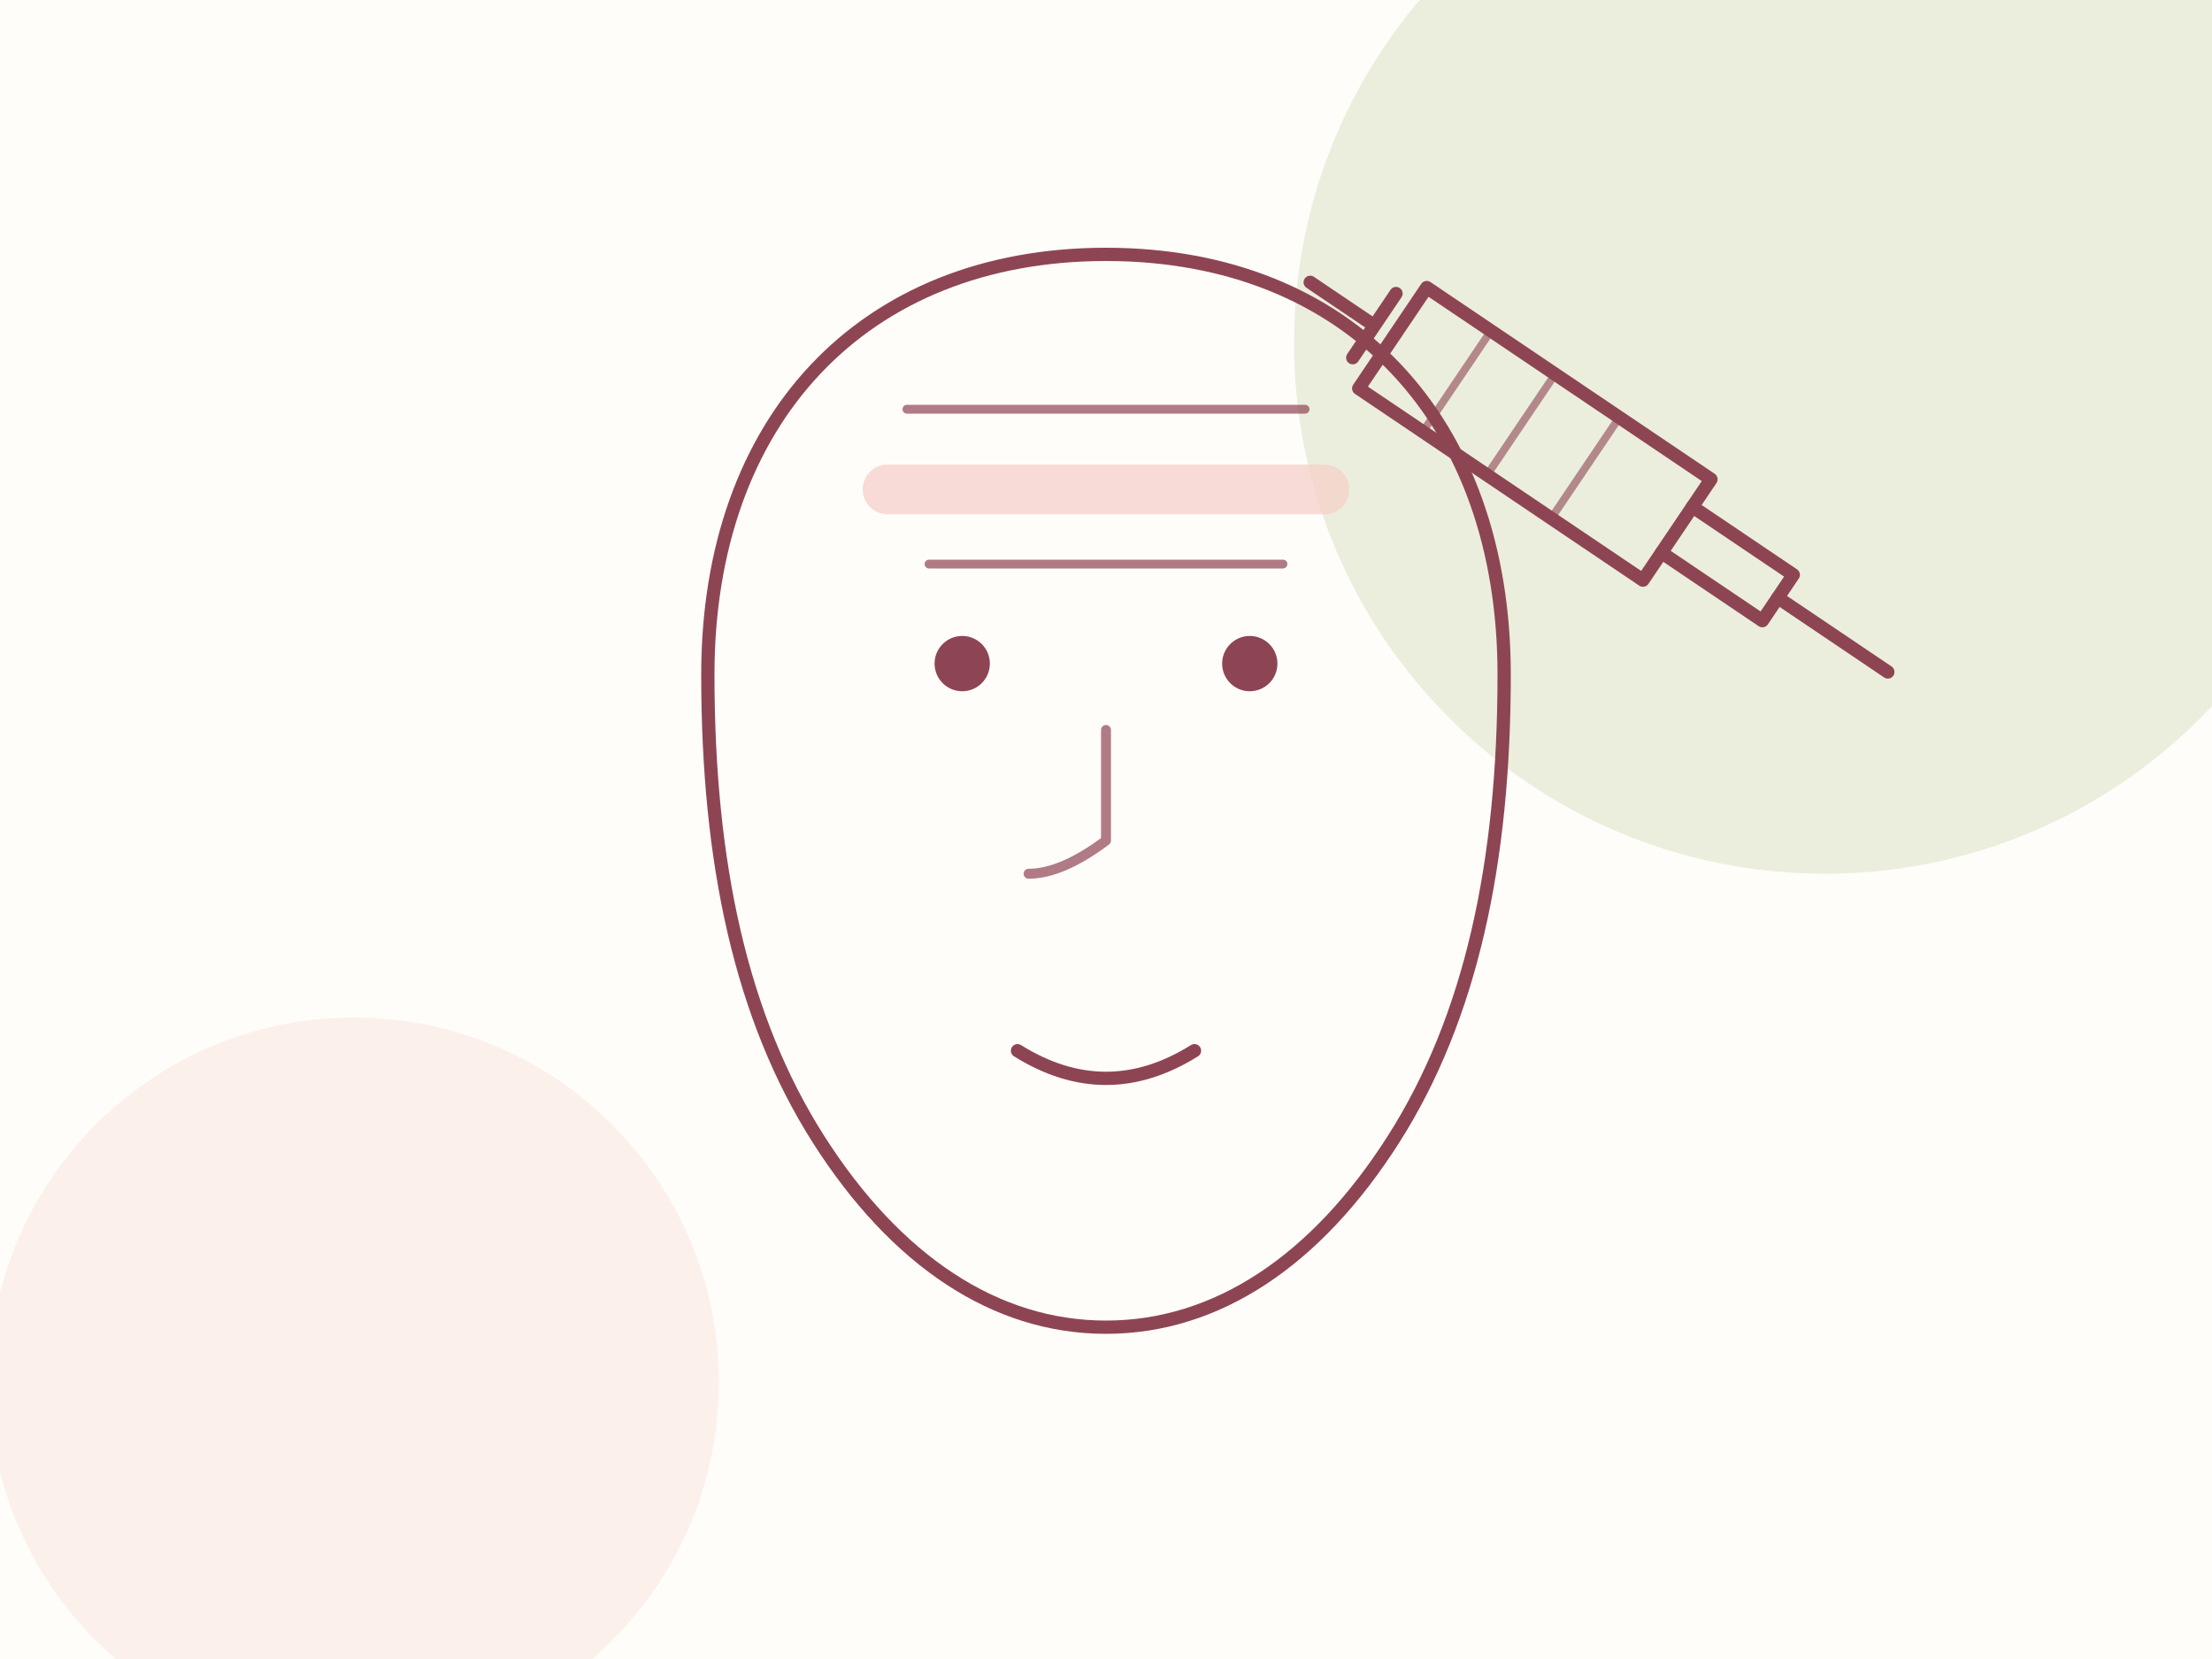
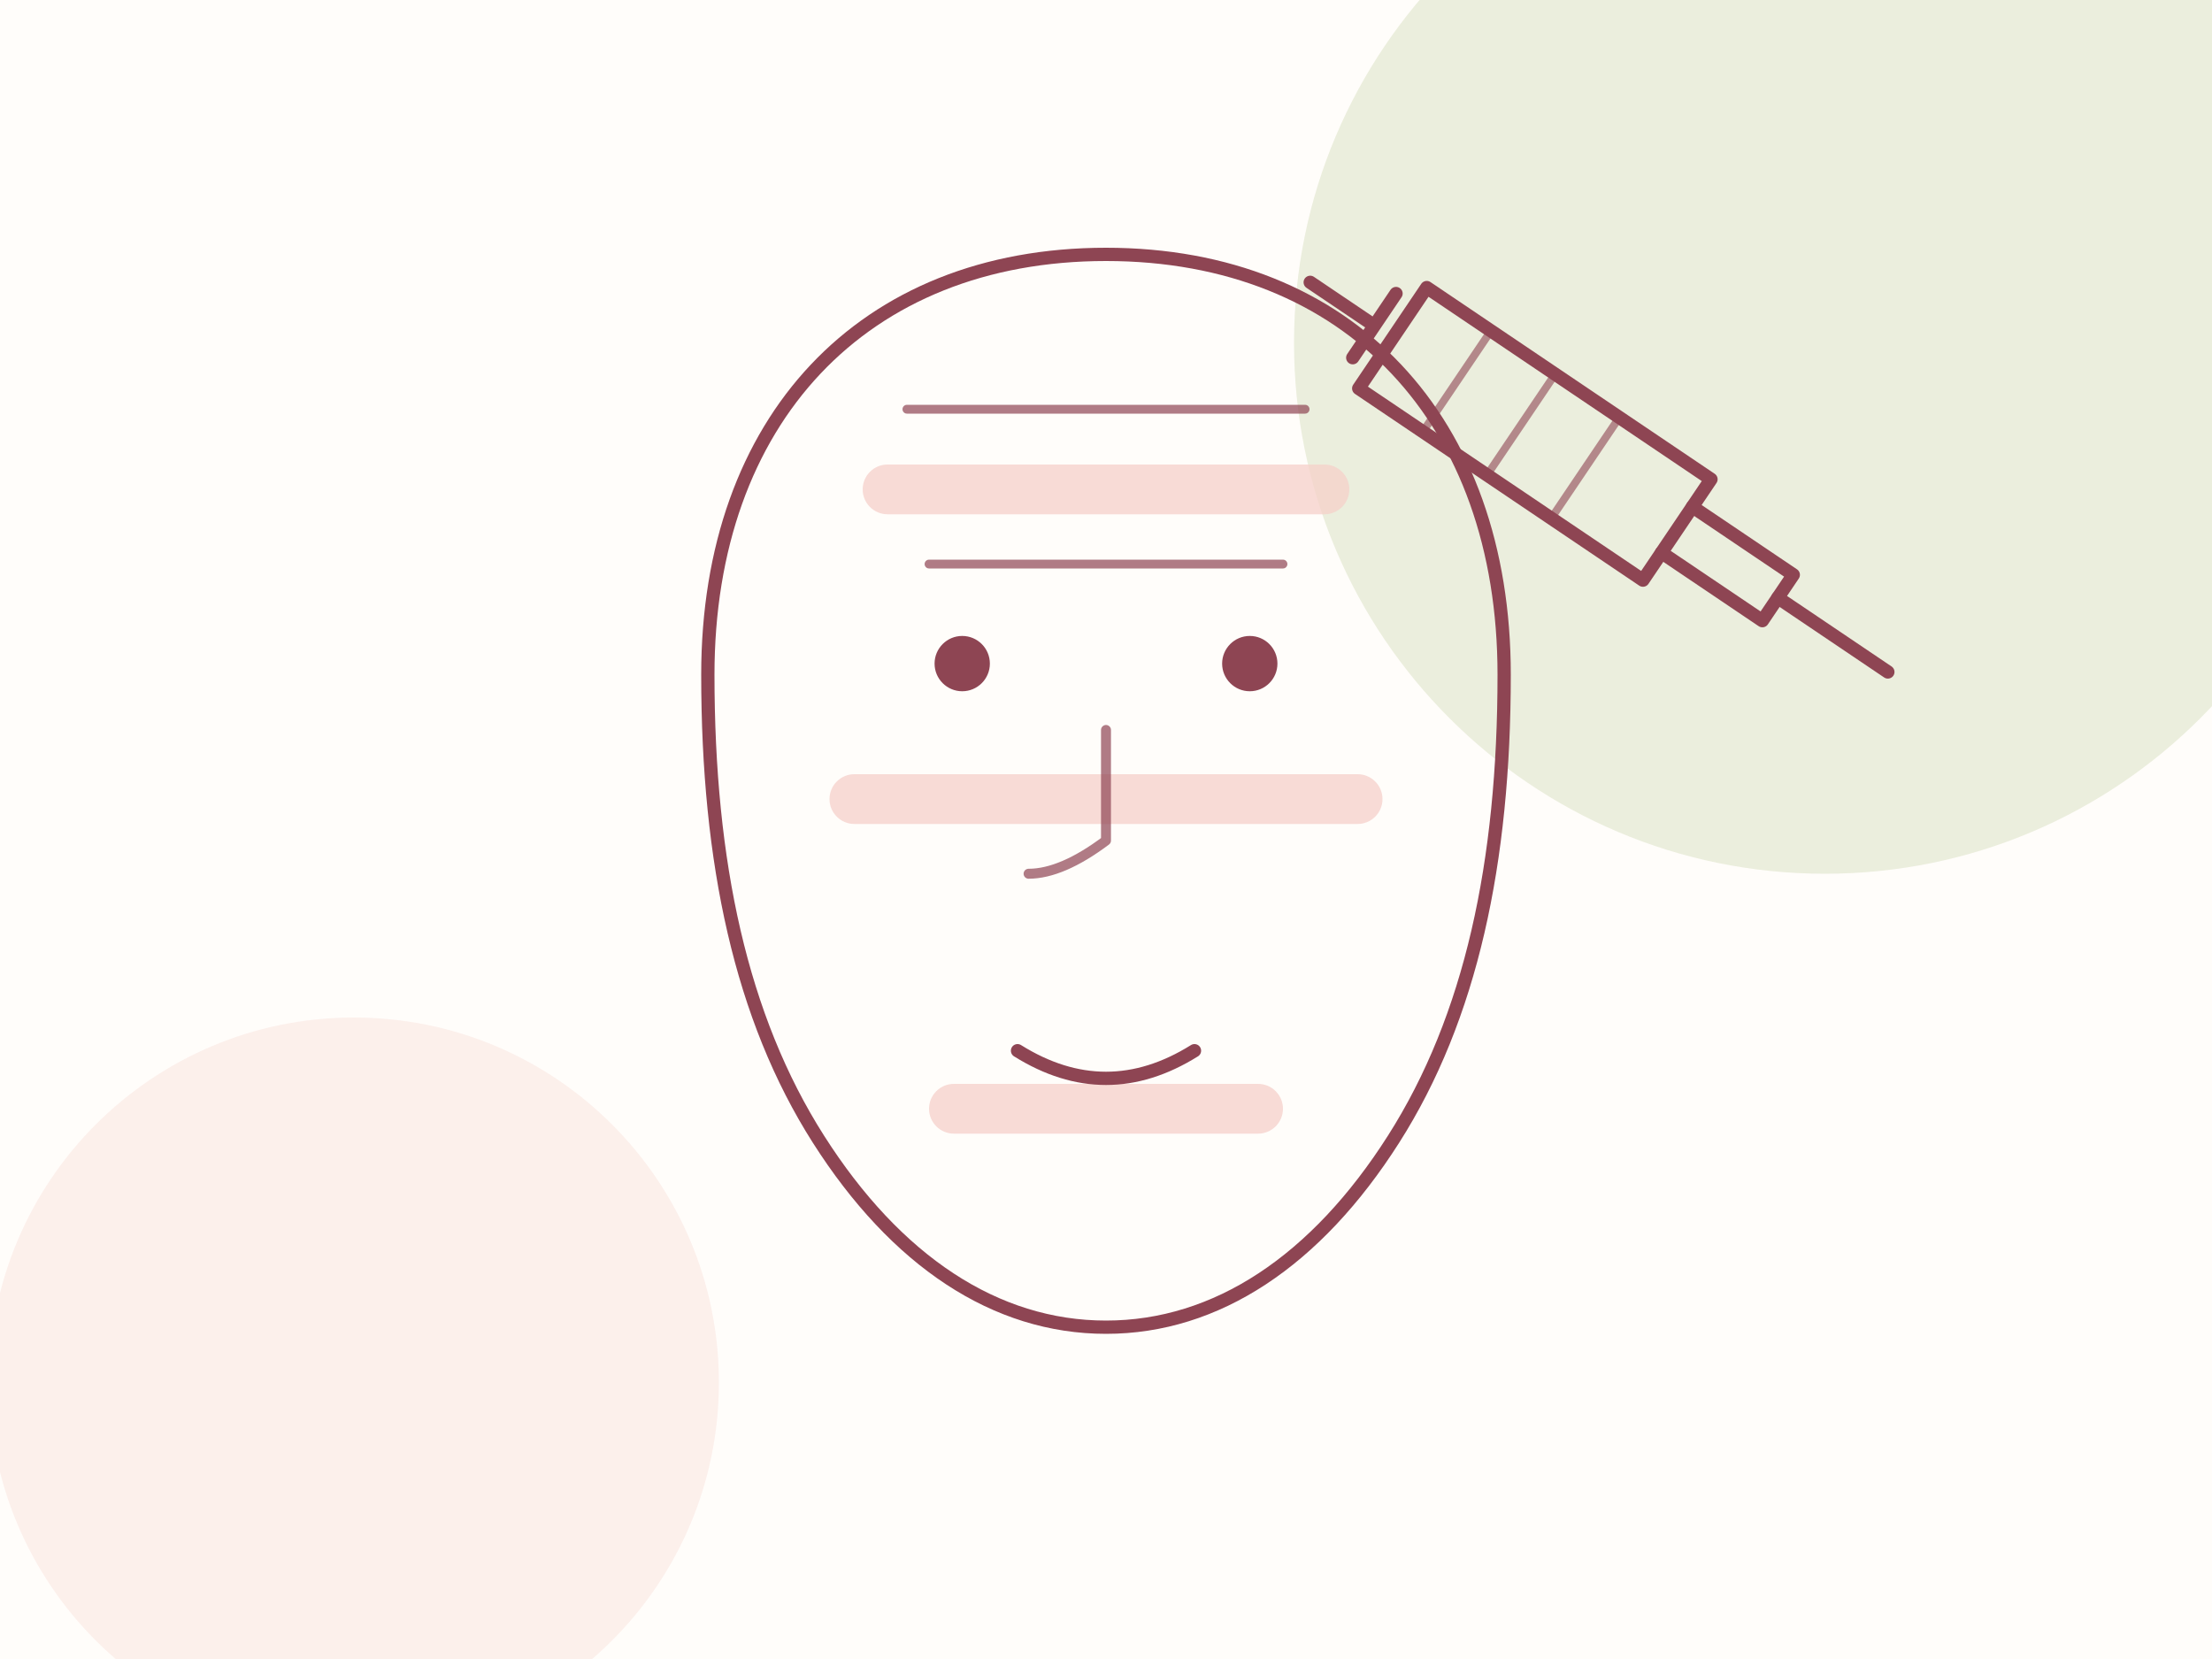
<svg xmlns="http://www.w3.org/2000/svg" viewBox="0 0 400 300" role="img">
  <rect width="400" height="300" fill="#FFFDFA" />
  <circle cx="330" cy="62" r="96" fill="#C6D1A5" opacity="0.35" />
  <circle cx="64" cy="250" r="66" fill="#F5D0CA" opacity="0.30" />
  <g fill="none" stroke="#8E4553" stroke-width="2.4" stroke-linecap="round" stroke-linejoin="round">
    <path d="M200 46 c-44 0 -72 30 -72 76 c0 34 6 62 20 84 c14 22 32 34 52 34 c20 0 38 -12 52 -34 c14 -22 20 -50 20 -84 c0 -46 -28 -76 -72 -76 z" />
    <rect x="156" y="84" width="88" height="9" rx="4.5" fill="#F5D0CA" stroke="none" opacity="0.75" />
+     <rect x="150" y="140" width="100" height="9" rx="4.5" fill="#F5D0CA" stroke="none" opacity="0.75" />
+     <rect x="168" y="196" width="64" height="9" rx="4.5" fill="#F5D0CA" stroke="none" opacity="0.75" />
    <path d="M164 74 H236 M168 102 H232" stroke-width="1.6" opacity="0.7" />
    <circle cx="174" cy="120" r="5" fill="#8E4553" stroke="none" />
    <circle cx="226" cy="120" r="5" fill="#8E4553" stroke="none" />
    <path d="M200 132 v20 q-8 6 -14 6" stroke-width="1.8" opacity="0.7" />
    <path d="M184 190 q16 10 32 0" />
    <g transform="translate(258 52) rotate(34)">
      <path d="M0 0 H62 V22 H0 Z" />
      <path d="M62 6 H84 V16 H62" />
      <path d="M84 11 H108" />
      <path d="M-4 4 V18 M-18 11 H-4" />
      <path d="M14 0 V22 M28 0 V22 M42 0 V22" stroke-width="1.4" opacity="0.6" />
    </g>
  </g>
</svg>
